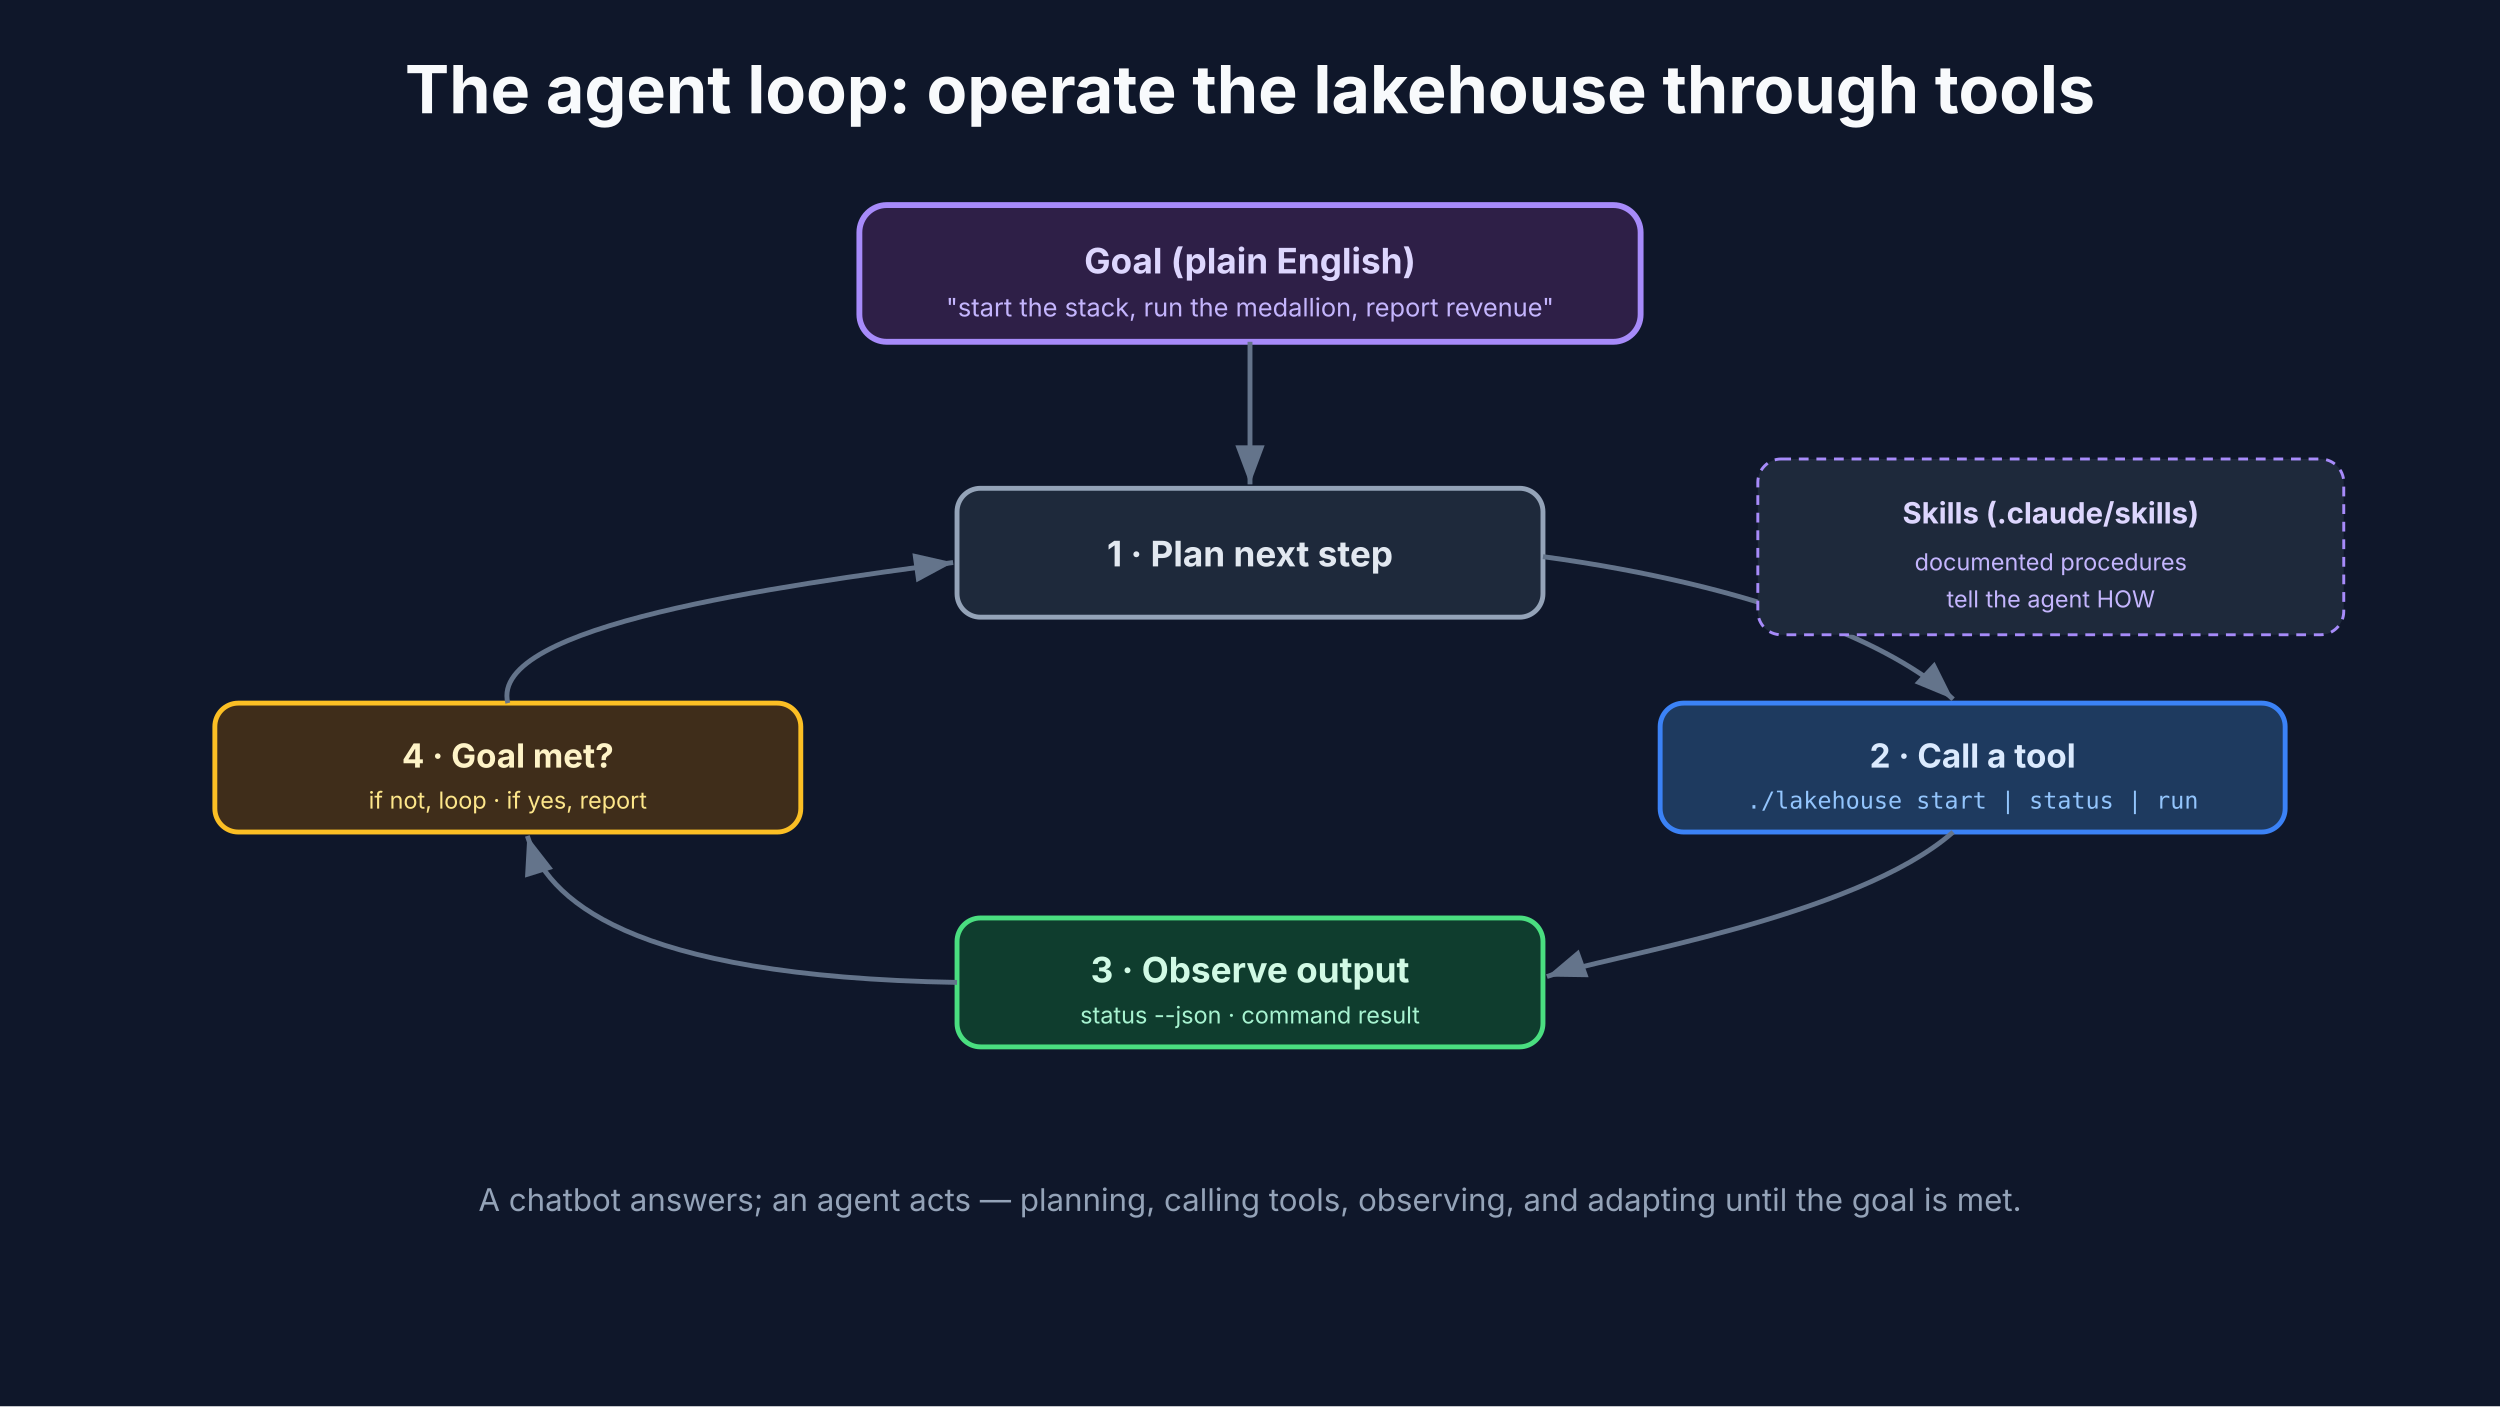
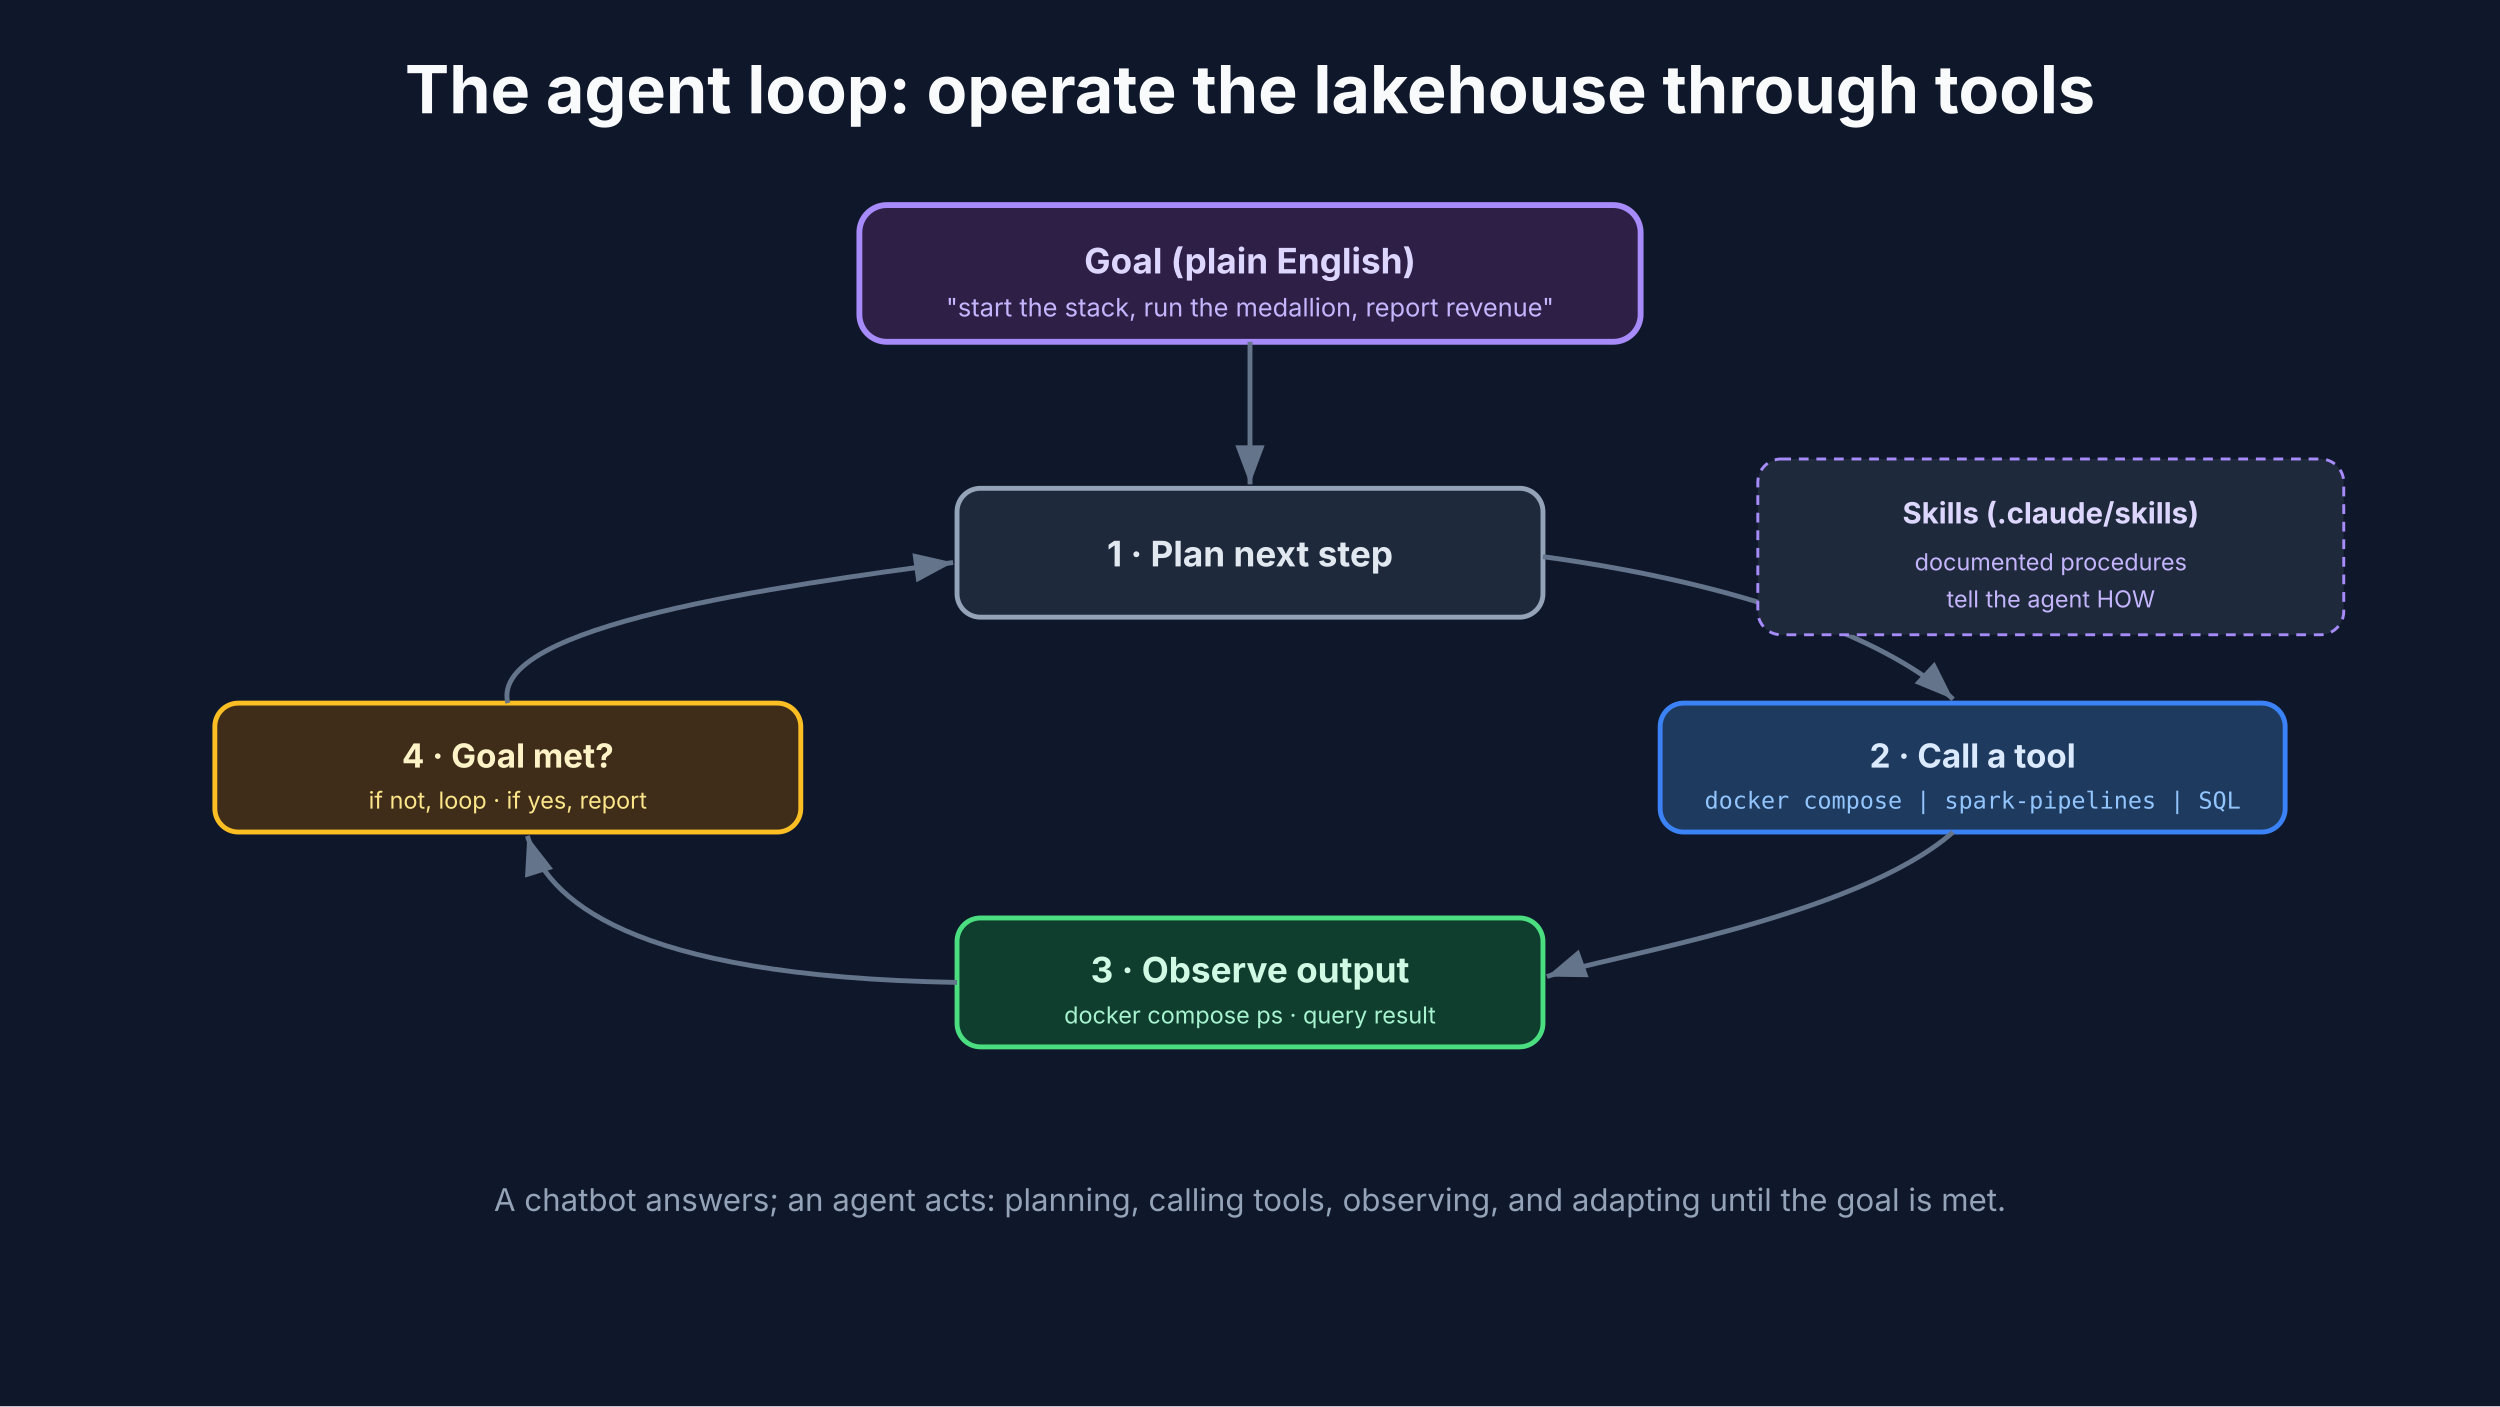
<svg xmlns="http://www.w3.org/2000/svg" viewBox="0 0 1280 720" font-family="Inter, Segoe UI, Helvetica, Arial, sans-serif">
  <rect width="1280" height="720" fill="#0f172a" />
  <text x="640" y="58" fill="#f8fafc" font-size="34" font-weight="700" text-anchor="middle">The agent loop: operate the lakehouse through tools</text>
  <rect x="440" y="105" width="400" height="70" rx="14" fill="#2e1f47" stroke="#a78bfa" stroke-width="3" />
  <text x="640" y="140" fill="#ddd6fe" font-size="18" font-weight="700" text-anchor="middle">Goal (plain English)</text>
  <text x="640" y="162" fill="#c4b5fd" font-size="13" text-anchor="middle">"start the stack, run the medallion, report revenue"</text>
  <g>
    <rect x="490" y="250" width="300" height="66" rx="12" fill="#1e293b" stroke="#94a3b8" stroke-width="2.5" />
    <text x="640" y="290" fill="#e2e8f0" font-size="18" font-weight="700" text-anchor="middle">1 · Plan next step</text>
    <rect x="850" y="360" width="320" height="66" rx="12" fill="#1e3a5f" stroke="#3b82f6" stroke-width="2.5" />
    <text x="1010" y="393" fill="#dbeafe" font-size="17" font-weight="700" text-anchor="middle">2 · Call a tool</text>
-     <text x="1010" y="414" fill="#93c5fd" font-size="12" text-anchor="middle" font-family="monospace">./lakehouse start | status | run</text>
+     <text x="1010" y="414" fill="#93c5fd" font-size="12" text-anchor="middle" font-family="monospace">docker compose | spark-pipelines | SQL</text>
    <rect x="490" y="470" width="300" height="66" rx="12" fill="#0f3d2e" stroke="#4ade80" stroke-width="2.5" />
    <text x="640" y="503" fill="#d1fae5" font-size="18" font-weight="700" text-anchor="middle">3 · Observe output</text>
-     <text x="640" y="524" fill="#a7f3d0" font-size="12" text-anchor="middle">status --json · command result</text>
+     <text x="640" y="524" fill="#a7f3d0" font-size="12" text-anchor="middle">docker compose ps · query result</text>
    <rect x="110" y="360" width="300" height="66" rx="12" fill="#3f2d1a" stroke="#fbbf24" stroke-width="2.5" />
    <text x="260" y="393" fill="#fef3c7" font-size="17" font-weight="700" text-anchor="middle">4 · Goal met?</text>
    <text x="260" y="414" fill="#fde68a" font-size="12" text-anchor="middle">if not, loop · if yes, report</text>
  </g>
  <g stroke="#64748b" stroke-width="2.5" fill="none">
    <path d="M640 175 L640 248" marker-end="url(#a12)" />
    <path d="M790 285 C 900 300 970 330 1000 358" marker-end="url(#a12)" />
    <path d="M1000 426 C 950 470 820 490 792 500" marker-end="url(#a12)" />
    <path d="M490 503 C 320 500 280 460 270 428" marker-end="url(#a12)" />
    <path d="M260 360 C 250 320 400 300 488 288" marker-end="url(#a12)" />
  </g>
  <rect x="900" y="235" width="300" height="90" rx="12" fill="#1e293b" stroke="#a78bfa" stroke-width="1.5" stroke-dasharray="5 4" />
  <text x="1050" y="268" fill="#ddd6fe" font-size="15" font-weight="700" text-anchor="middle">Skills (.claude/skills)</text>
  <text x="1050" y="292" fill="#c4b5fd" font-size="12" text-anchor="middle">documented procedures</text>
  <text x="1050" y="311" fill="#c4b5fd" font-size="12" text-anchor="middle">tell the agent HOW</text>
-   <text x="640" y="620" fill="#94a3b8" font-size="16" text-anchor="middle">A chatbot answers; an agent acts — planning, calling tools, observing, and adapting until the goal is met.</text>
+   <text x="640" y="620" fill="#94a3b8" font-size="16" text-anchor="middle">A chatbot answers; an agent acts: planning, calling tools, observing, and adapting until the goal is met.</text>
  <defs>
    <marker id="a12" markerWidth="10" markerHeight="10" refX="8" refY="3" orient="auto">
      <path d="M0,0 L8,3 L0,6 Z" fill="#64748b" />
    </marker>
  </defs>
</svg>
